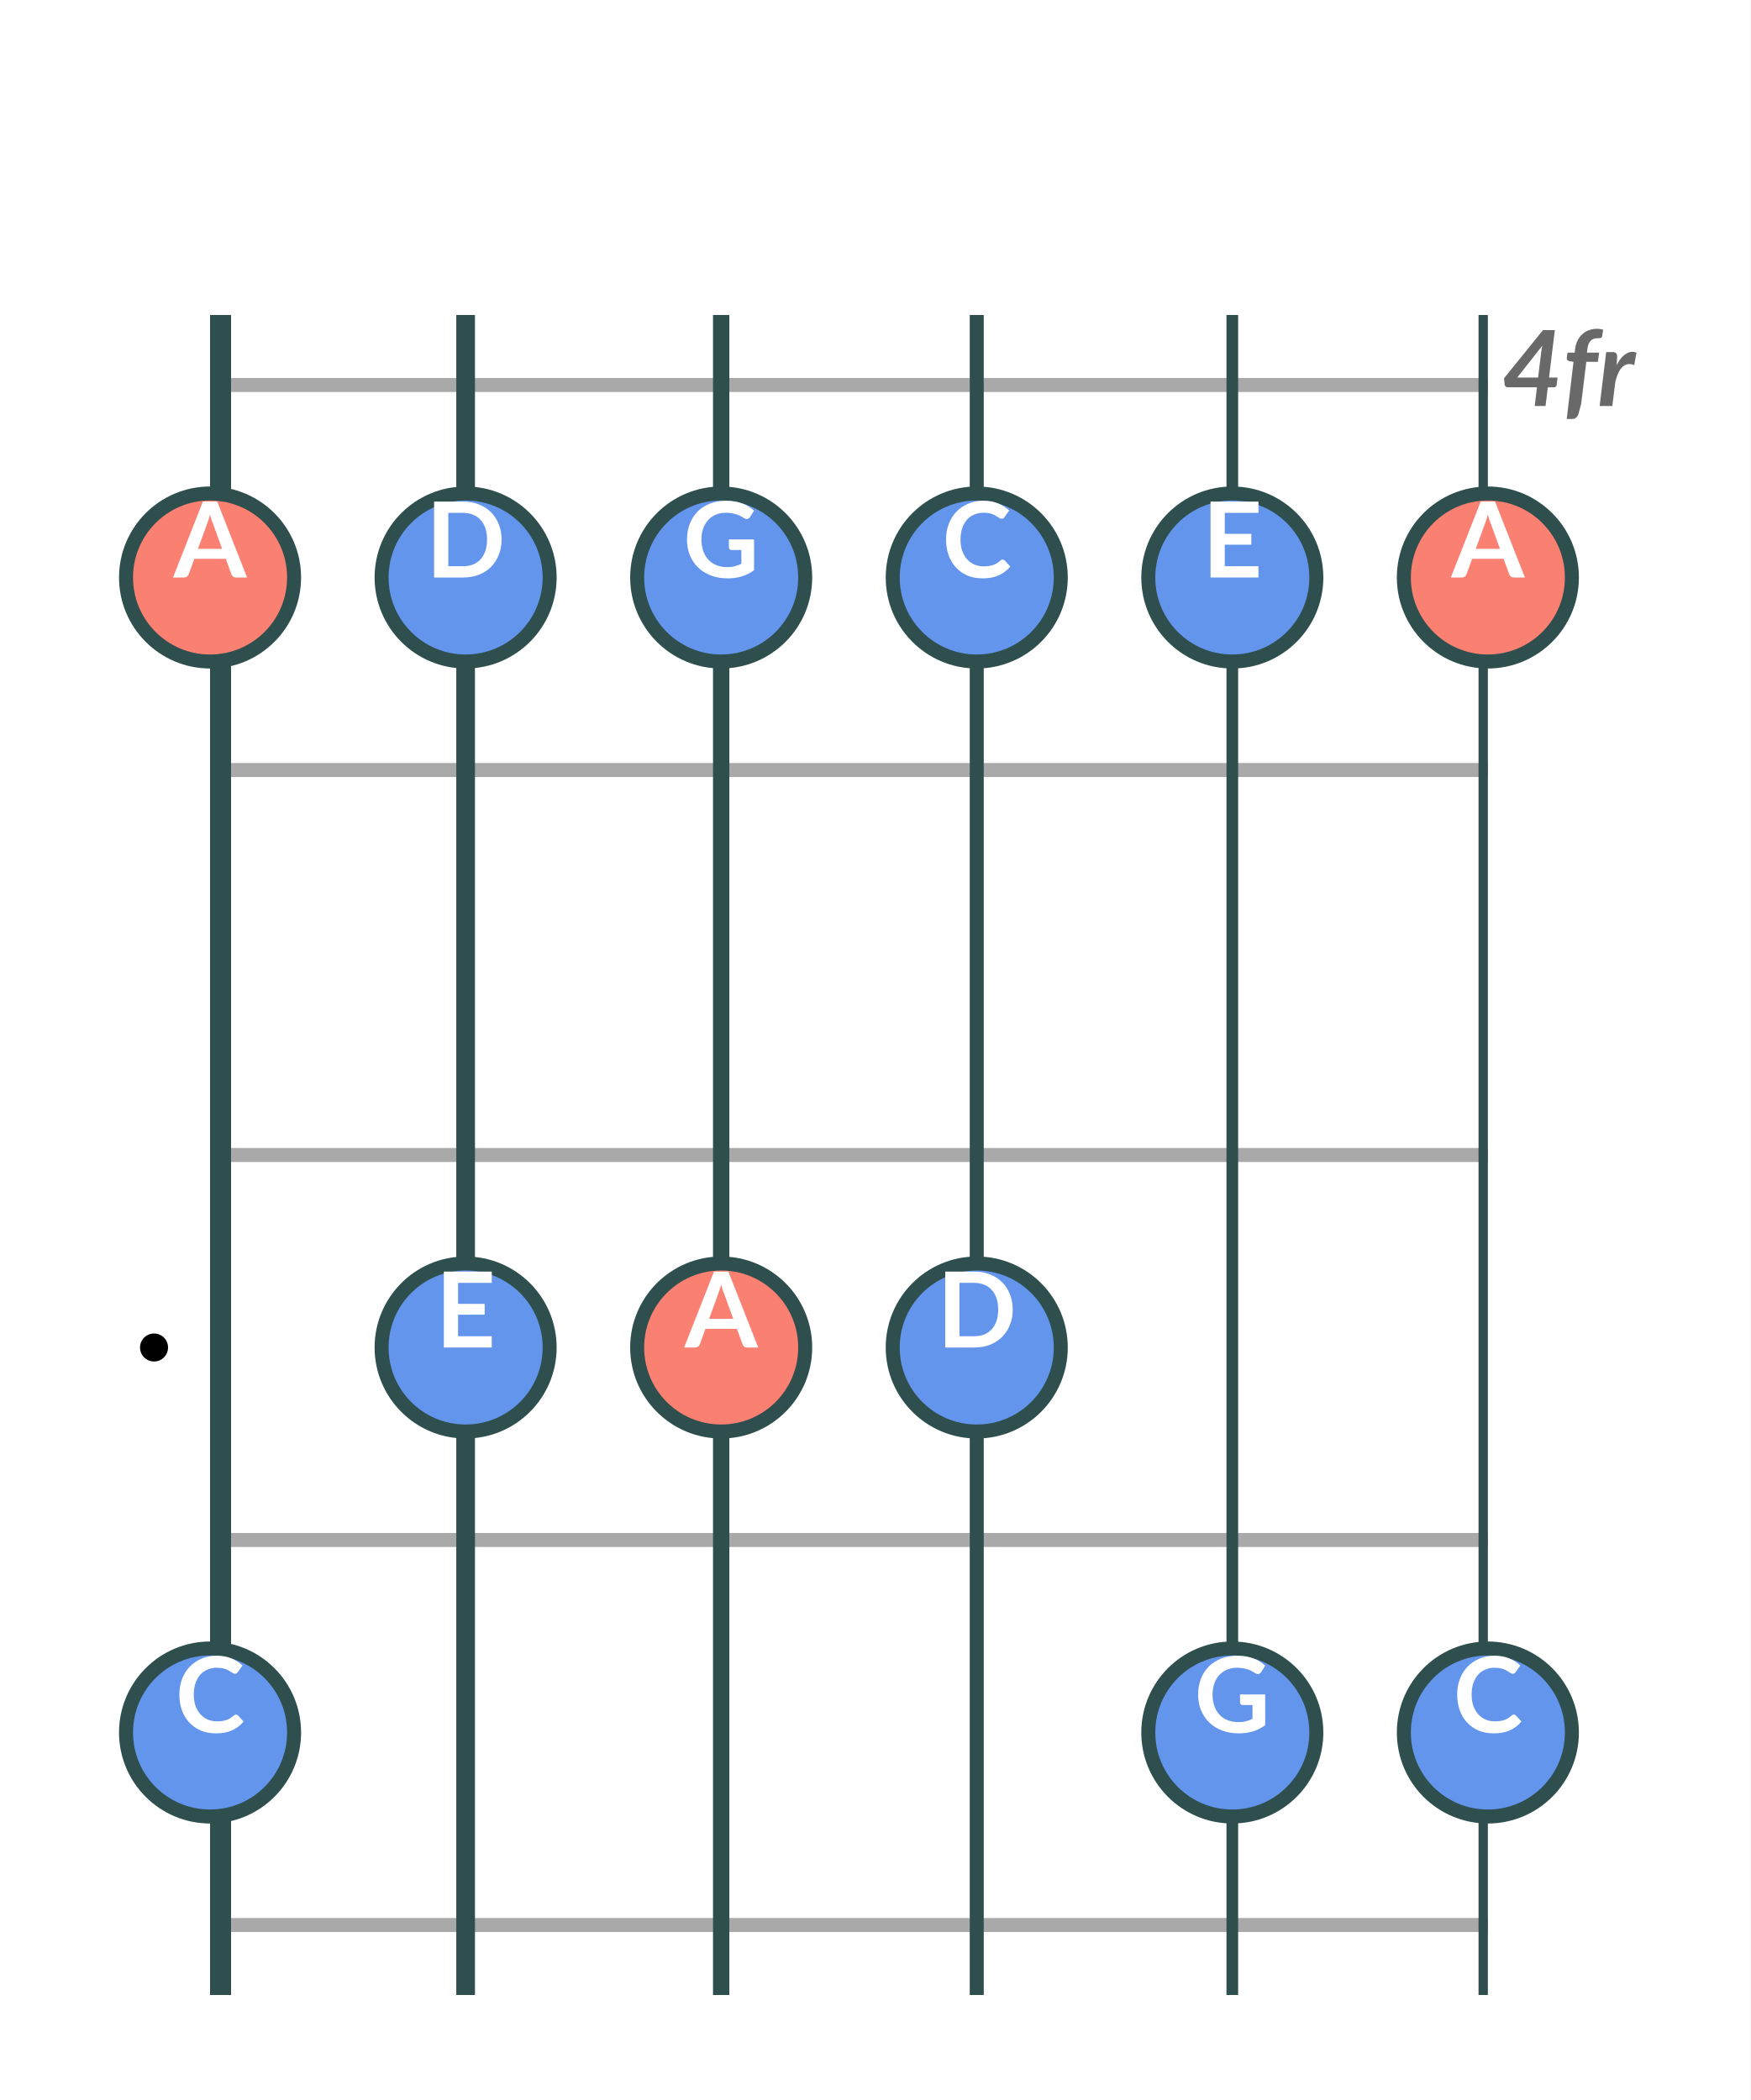
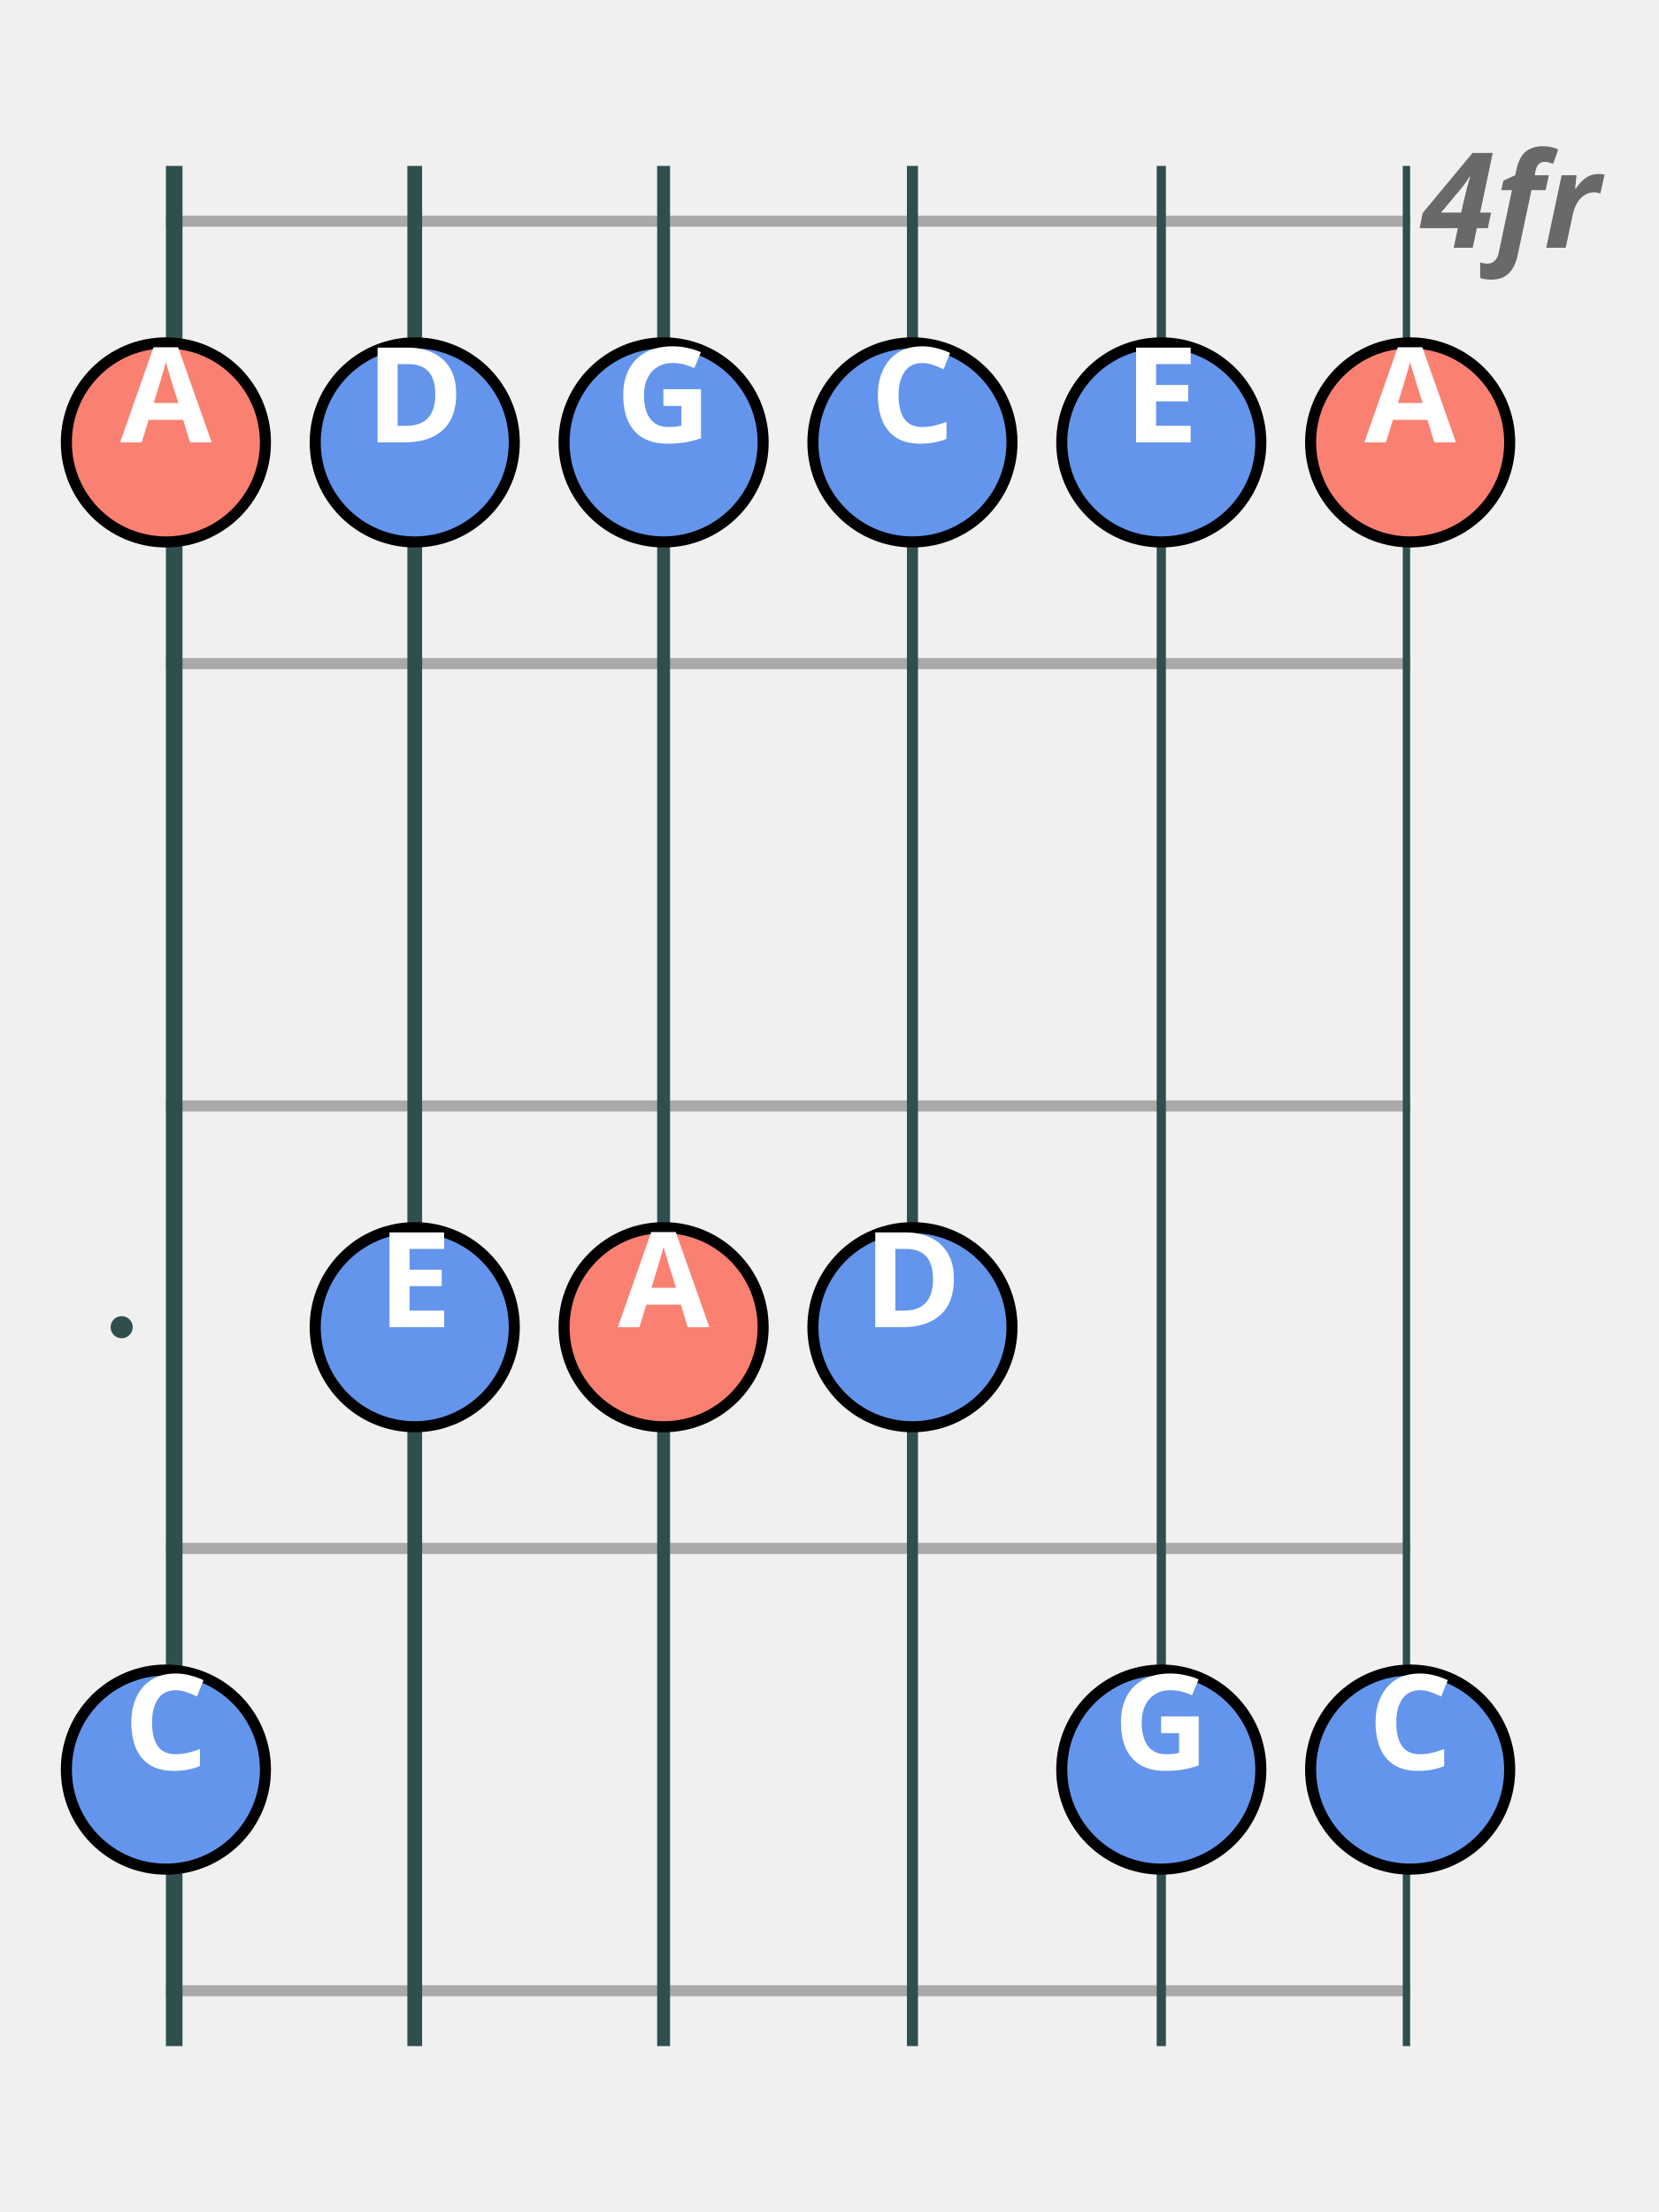
- <svg xmlns="http://www.w3.org/2000/svg" baseProfile="full" height="300" version="1.1" width="250">
+ <svg xmlns="http://www.w3.org/2000/svg" baseProfile="full" height="400" version="1.1" width="300">
  <defs />
-   <rect fill="white" height="300" width="250" x="0" y="0" />
-   <line stroke="darkgray" stroke-width="2" x1="30" x2="212.5" y1="55.0" y2="55.0" />
-   <line stroke="darkgray" stroke-width="2" x1="30" x2="212.5" y1="110.0" y2="110.0" />
-   <line stroke="darkgray" stroke-width="2" x1="30" x2="212.5" y1="165.0" y2="165.0" />
-   <line stroke="darkgray" stroke-width="2" x1="30" x2="212.5" y1="220.0" y2="220.0" />
-   <line stroke="darkgray" stroke-width="2" x1="30" x2="212.5" y1="275.0" y2="275.0" />
-   <circle cx="22" cy="82.5" fill="black" r="2" />
-   <circle cx="22" cy="192.5" fill="black" r="2" />
-   <text fill="dimgray" font-family="Lato" font-size="15" font-style="italic" font-weight="bold" text-anchor="start" x="214.5" y="58.0">4fr</text>
-   <line stroke="darkslategray" stroke-width="3.0" x1="31.5" x2="31.5" y1="45.0" y2="285.0" />
-   <line stroke="darkslategray" stroke-width="2.667" x1="66.5" x2="66.5" y1="45.0" y2="285.0" />
-   <line stroke="darkslategray" stroke-width="2.333" x1="103.0" x2="103.0" y1="45.0" y2="285.0" />
-   <line stroke="darkslategray" stroke-width="2.0" x1="139.5" x2="139.5" y1="45.0" y2="285.0" />
-   <line stroke="darkslategray" stroke-width="1.667" x1="176.0" x2="176.0" y1="45.0" y2="285.0" />
-   <line stroke="darkslategray" stroke-width="1.333" x1="211.833" x2="211.833" y1="45.0" y2="285.0" />
-   <circle cx="30.0" cy="82.5" fill="salmon" r="12" stroke="darkslategray" stroke-width="2" />
-   <text alignment-baseline="central" fill="white" font-family="Lato" font-size="15" font-weight="bold" text-anchor="middle" x="30.0" y="82.5">A</text>
-   <circle cx="66.5" cy="82.5" fill="cornflowerblue" r="12" stroke="darkslategray" stroke-width="2" />
-   <text alignment-baseline="central" fill="white" font-family="Lato" font-size="15" font-weight="bold" text-anchor="middle" x="66.5" y="82.5">D</text>
-   <circle cx="103.0" cy="82.5" fill="cornflowerblue" r="12" stroke="darkslategray" stroke-width="2" />
-   <text alignment-baseline="central" fill="white" font-family="Lato" font-size="15" font-weight="bold" text-anchor="middle" x="103.0" y="82.5">G</text>
-   <circle cx="139.5" cy="82.5" fill="cornflowerblue" r="12" stroke="darkslategray" stroke-width="2" />
-   <text alignment-baseline="central" fill="white" font-family="Lato" font-size="15" font-weight="bold" text-anchor="middle" x="139.5" y="82.5">C</text>
-   <circle cx="176.0" cy="82.5" fill="cornflowerblue" r="12" stroke="darkslategray" stroke-width="2" />
-   <text alignment-baseline="central" fill="white" font-family="Lato" font-size="15" font-weight="bold" text-anchor="middle" x="176.0" y="82.5">E</text>
-   <circle cx="212.5" cy="82.5" fill="salmon" r="12" stroke="darkslategray" stroke-width="2" />
-   <text alignment-baseline="central" fill="white" font-family="Lato" font-size="15" font-weight="bold" text-anchor="middle" x="212.5" y="82.5">A</text>
-   <circle cx="30.0" cy="247.5" fill="cornflowerblue" r="12" stroke="darkslategray" stroke-width="2" />
-   <text alignment-baseline="central" fill="white" font-family="Lato" font-size="15" font-weight="bold" text-anchor="middle" x="30.0" y="247.5">C</text>
-   <circle cx="66.5" cy="192.5" fill="cornflowerblue" r="12" stroke="darkslategray" stroke-width="2" />
-   <text alignment-baseline="central" fill="white" font-family="Lato" font-size="15" font-weight="bold" text-anchor="middle" x="66.5" y="192.5">E</text>
-   <circle cx="103.0" cy="192.5" fill="salmon" r="12" stroke="darkslategray" stroke-width="2" />
-   <text alignment-baseline="central" fill="white" font-family="Lato" font-size="15" font-weight="bold" text-anchor="middle" x="103.0" y="192.5">A</text>
-   <circle cx="139.5" cy="192.5" fill="cornflowerblue" r="12" stroke="darkslategray" stroke-width="2" />
-   <text alignment-baseline="central" fill="white" font-family="Lato" font-size="15" font-weight="bold" text-anchor="middle" x="139.5" y="192.5">D</text>
-   <circle cx="176.0" cy="247.5" fill="cornflowerblue" r="12" stroke="darkslategray" stroke-width="2" />
-   <text alignment-baseline="central" fill="white" font-family="Lato" font-size="15" font-weight="bold" text-anchor="middle" x="176.0" y="247.5">G</text>
-   <circle cx="212.5" cy="247.5" fill="cornflowerblue" r="12" stroke="darkslategray" stroke-width="2" />
-   <text alignment-baseline="central" fill="white" font-family="Lato" font-size="15" font-weight="bold" text-anchor="middle" x="212.5" y="247.5">C</text>
+   <line stroke="darkgray" stroke-width="2" x1="30" x2="255.0" y1="40.0" y2="40.0" />
+   <line stroke="darkgray" stroke-width="2" x1="30" x2="255.0" y1="120.0" y2="120.0" />
+   <line stroke="darkgray" stroke-width="2" x1="30" x2="255.0" y1="200.0" y2="200.0" />
+   <line stroke="darkgray" stroke-width="2" x1="30" x2="255.0" y1="280.0" y2="280.0" />
+   <line stroke="darkgray" stroke-width="2" x1="30" x2="255.0" y1="360.0" y2="360.0" />
+   <circle cx="22" cy="80.0" fill="darkslategray" r="2" />
+   <circle cx="22" cy="240.0" fill="darkslategray" r="2" />
+   <text fill="dimgray" font-family="Verdana" font-size="24" font-style="italic" font-weight="bold" text-anchor="start" x="257.0" y="44.8">4fr</text>
+   <line stroke="darkslategray" stroke-width="3.0" x1="31.5" x2="31.5" y1="30" y2="370" />
+   <line stroke="darkslategray" stroke-width="2.667" x1="75.0" x2="75.0" y1="30" y2="370" />
+   <line stroke="darkslategray" stroke-width="2.333" x1="120.0" x2="120.0" y1="30" y2="370" />
+   <line stroke="darkslategray" stroke-width="2.0" x1="165.0" x2="165.0" y1="30" y2="370" />
+   <line stroke="darkslategray" stroke-width="1.667" x1="210.0" x2="210.0" y1="30" y2="370" />
+   <line stroke="darkslategray" stroke-width="1.333" x1="254.333" x2="254.333" y1="30" y2="370" />
+   <circle cx="30.0" cy="80.0" fill="salmon" r="18" stroke="black" stroke-width="2" />
+   <text alignment-baseline="central" fill="white" font-family="Verdana" font-size="24" font-weight="bold" text-anchor="middle" x="30.0" y="80.0">A</text>
+   <circle cx="75.0" cy="80.0" fill="cornflowerblue" r="18" stroke="black" stroke-width="2" />
+   <text alignment-baseline="central" fill="white" font-family="Verdana" font-size="24" font-weight="bold" text-anchor="middle" x="75.0" y="80.0">D</text>
+   <circle cx="120.0" cy="80.0" fill="cornflowerblue" r="18" stroke="black" stroke-width="2" />
+   <text alignment-baseline="central" fill="white" font-family="Verdana" font-size="24" font-weight="bold" text-anchor="middle" x="120.0" y="80.0">G</text>
+   <circle cx="165.0" cy="80.0" fill="cornflowerblue" r="18" stroke="black" stroke-width="2" />
+   <text alignment-baseline="central" fill="white" font-family="Verdana" font-size="24" font-weight="bold" text-anchor="middle" x="165.0" y="80.0">C</text>
+   <circle cx="210.0" cy="80.0" fill="cornflowerblue" r="18" stroke="black" stroke-width="2" />
+   <text alignment-baseline="central" fill="white" font-family="Verdana" font-size="24" font-weight="bold" text-anchor="middle" x="210.0" y="80.0">E</text>
+   <circle cx="255.0" cy="80.0" fill="salmon" r="18" stroke="black" stroke-width="2" />
+   <text alignment-baseline="central" fill="white" font-family="Verdana" font-size="24" font-weight="bold" text-anchor="middle" x="255.0" y="80.0">A</text>
+   <circle cx="30.0" cy="320.0" fill="cornflowerblue" r="18" stroke="black" stroke-width="2" />
+   <text alignment-baseline="central" fill="white" font-family="Verdana" font-size="24" font-weight="bold" text-anchor="middle" x="30.0" y="320.0">C</text>
+   <circle cx="75.0" cy="240.0" fill="cornflowerblue" r="18" stroke="black" stroke-width="2" />
+   <text alignment-baseline="central" fill="white" font-family="Verdana" font-size="24" font-weight="bold" text-anchor="middle" x="75.0" y="240.0">E</text>
+   <circle cx="120.0" cy="240.0" fill="salmon" r="18" stroke="black" stroke-width="2" />
+   <text alignment-baseline="central" fill="white" font-family="Verdana" font-size="24" font-weight="bold" text-anchor="middle" x="120.0" y="240.0">A</text>
+   <circle cx="165.0" cy="240.0" fill="cornflowerblue" r="18" stroke="black" stroke-width="2" />
+   <text alignment-baseline="central" fill="white" font-family="Verdana" font-size="24" font-weight="bold" text-anchor="middle" x="165.0" y="240.0">D</text>
+   <circle cx="210.0" cy="320.0" fill="cornflowerblue" r="18" stroke="black" stroke-width="2" />
+   <text alignment-baseline="central" fill="white" font-family="Verdana" font-size="24" font-weight="bold" text-anchor="middle" x="210.0" y="320.0">G</text>
+   <circle cx="255.0" cy="320.0" fill="cornflowerblue" r="18" stroke="black" stroke-width="2" />
+   <text alignment-baseline="central" fill="white" font-family="Verdana" font-size="24" font-weight="bold" text-anchor="middle" x="255.0" y="320.0">C</text>
</svg>
